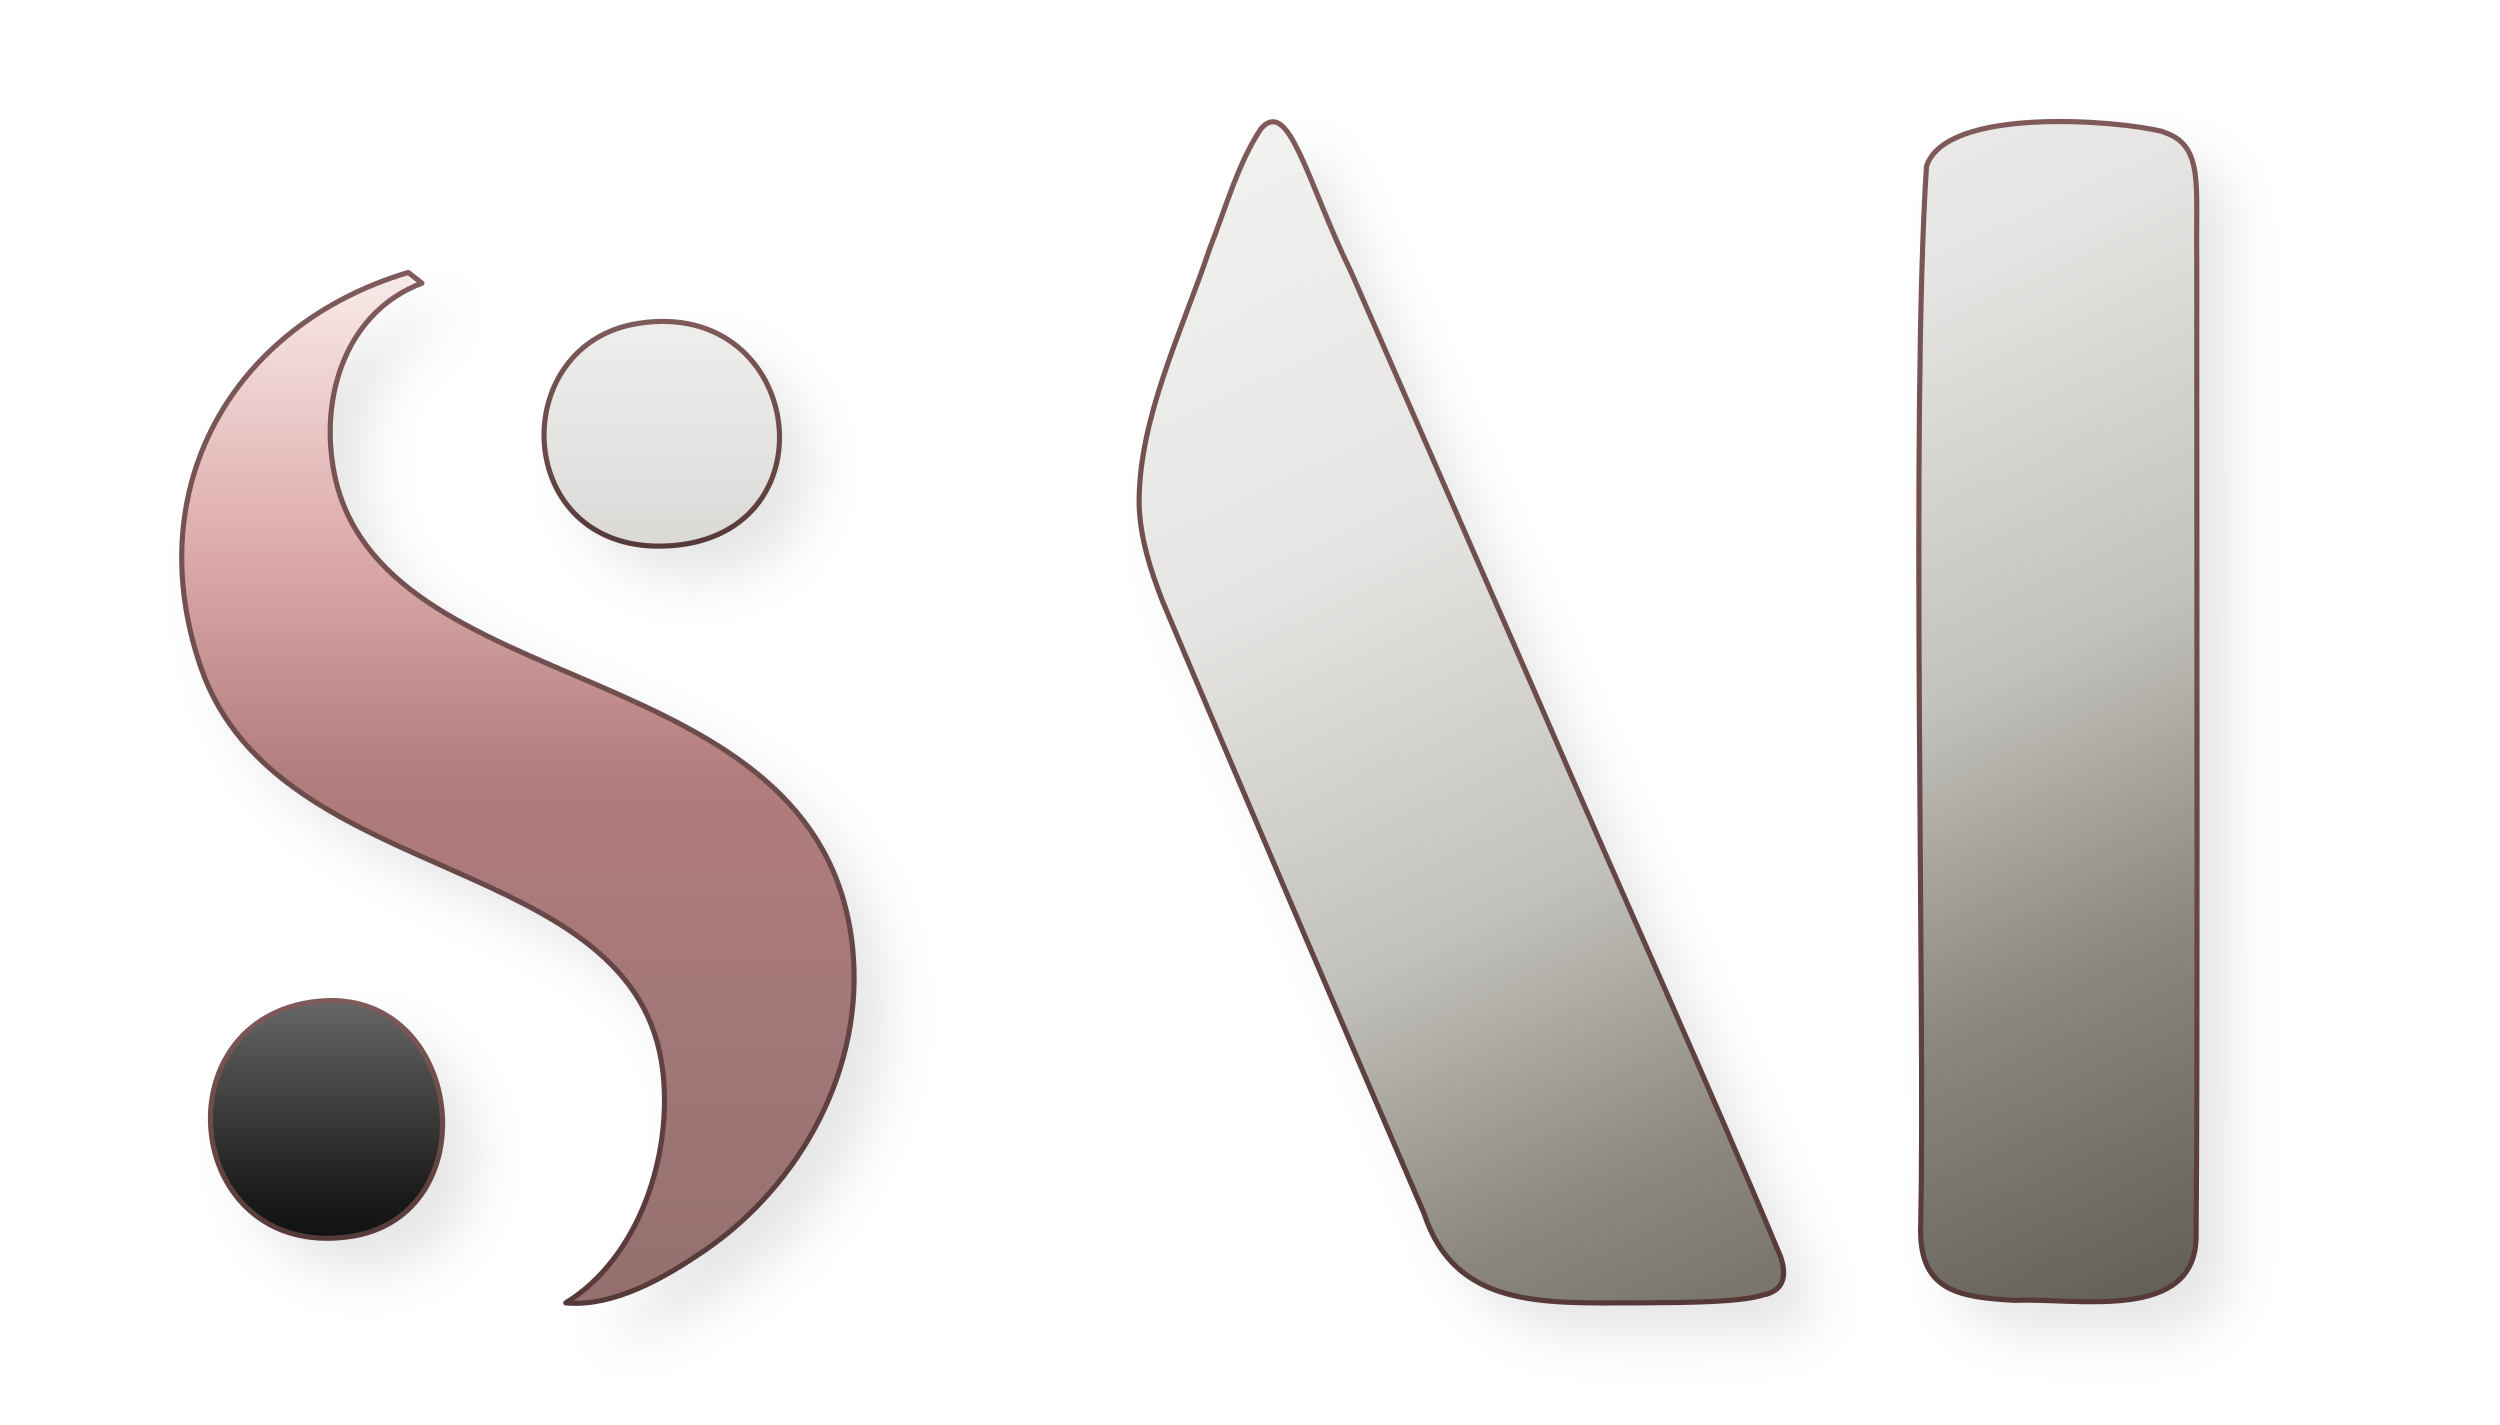
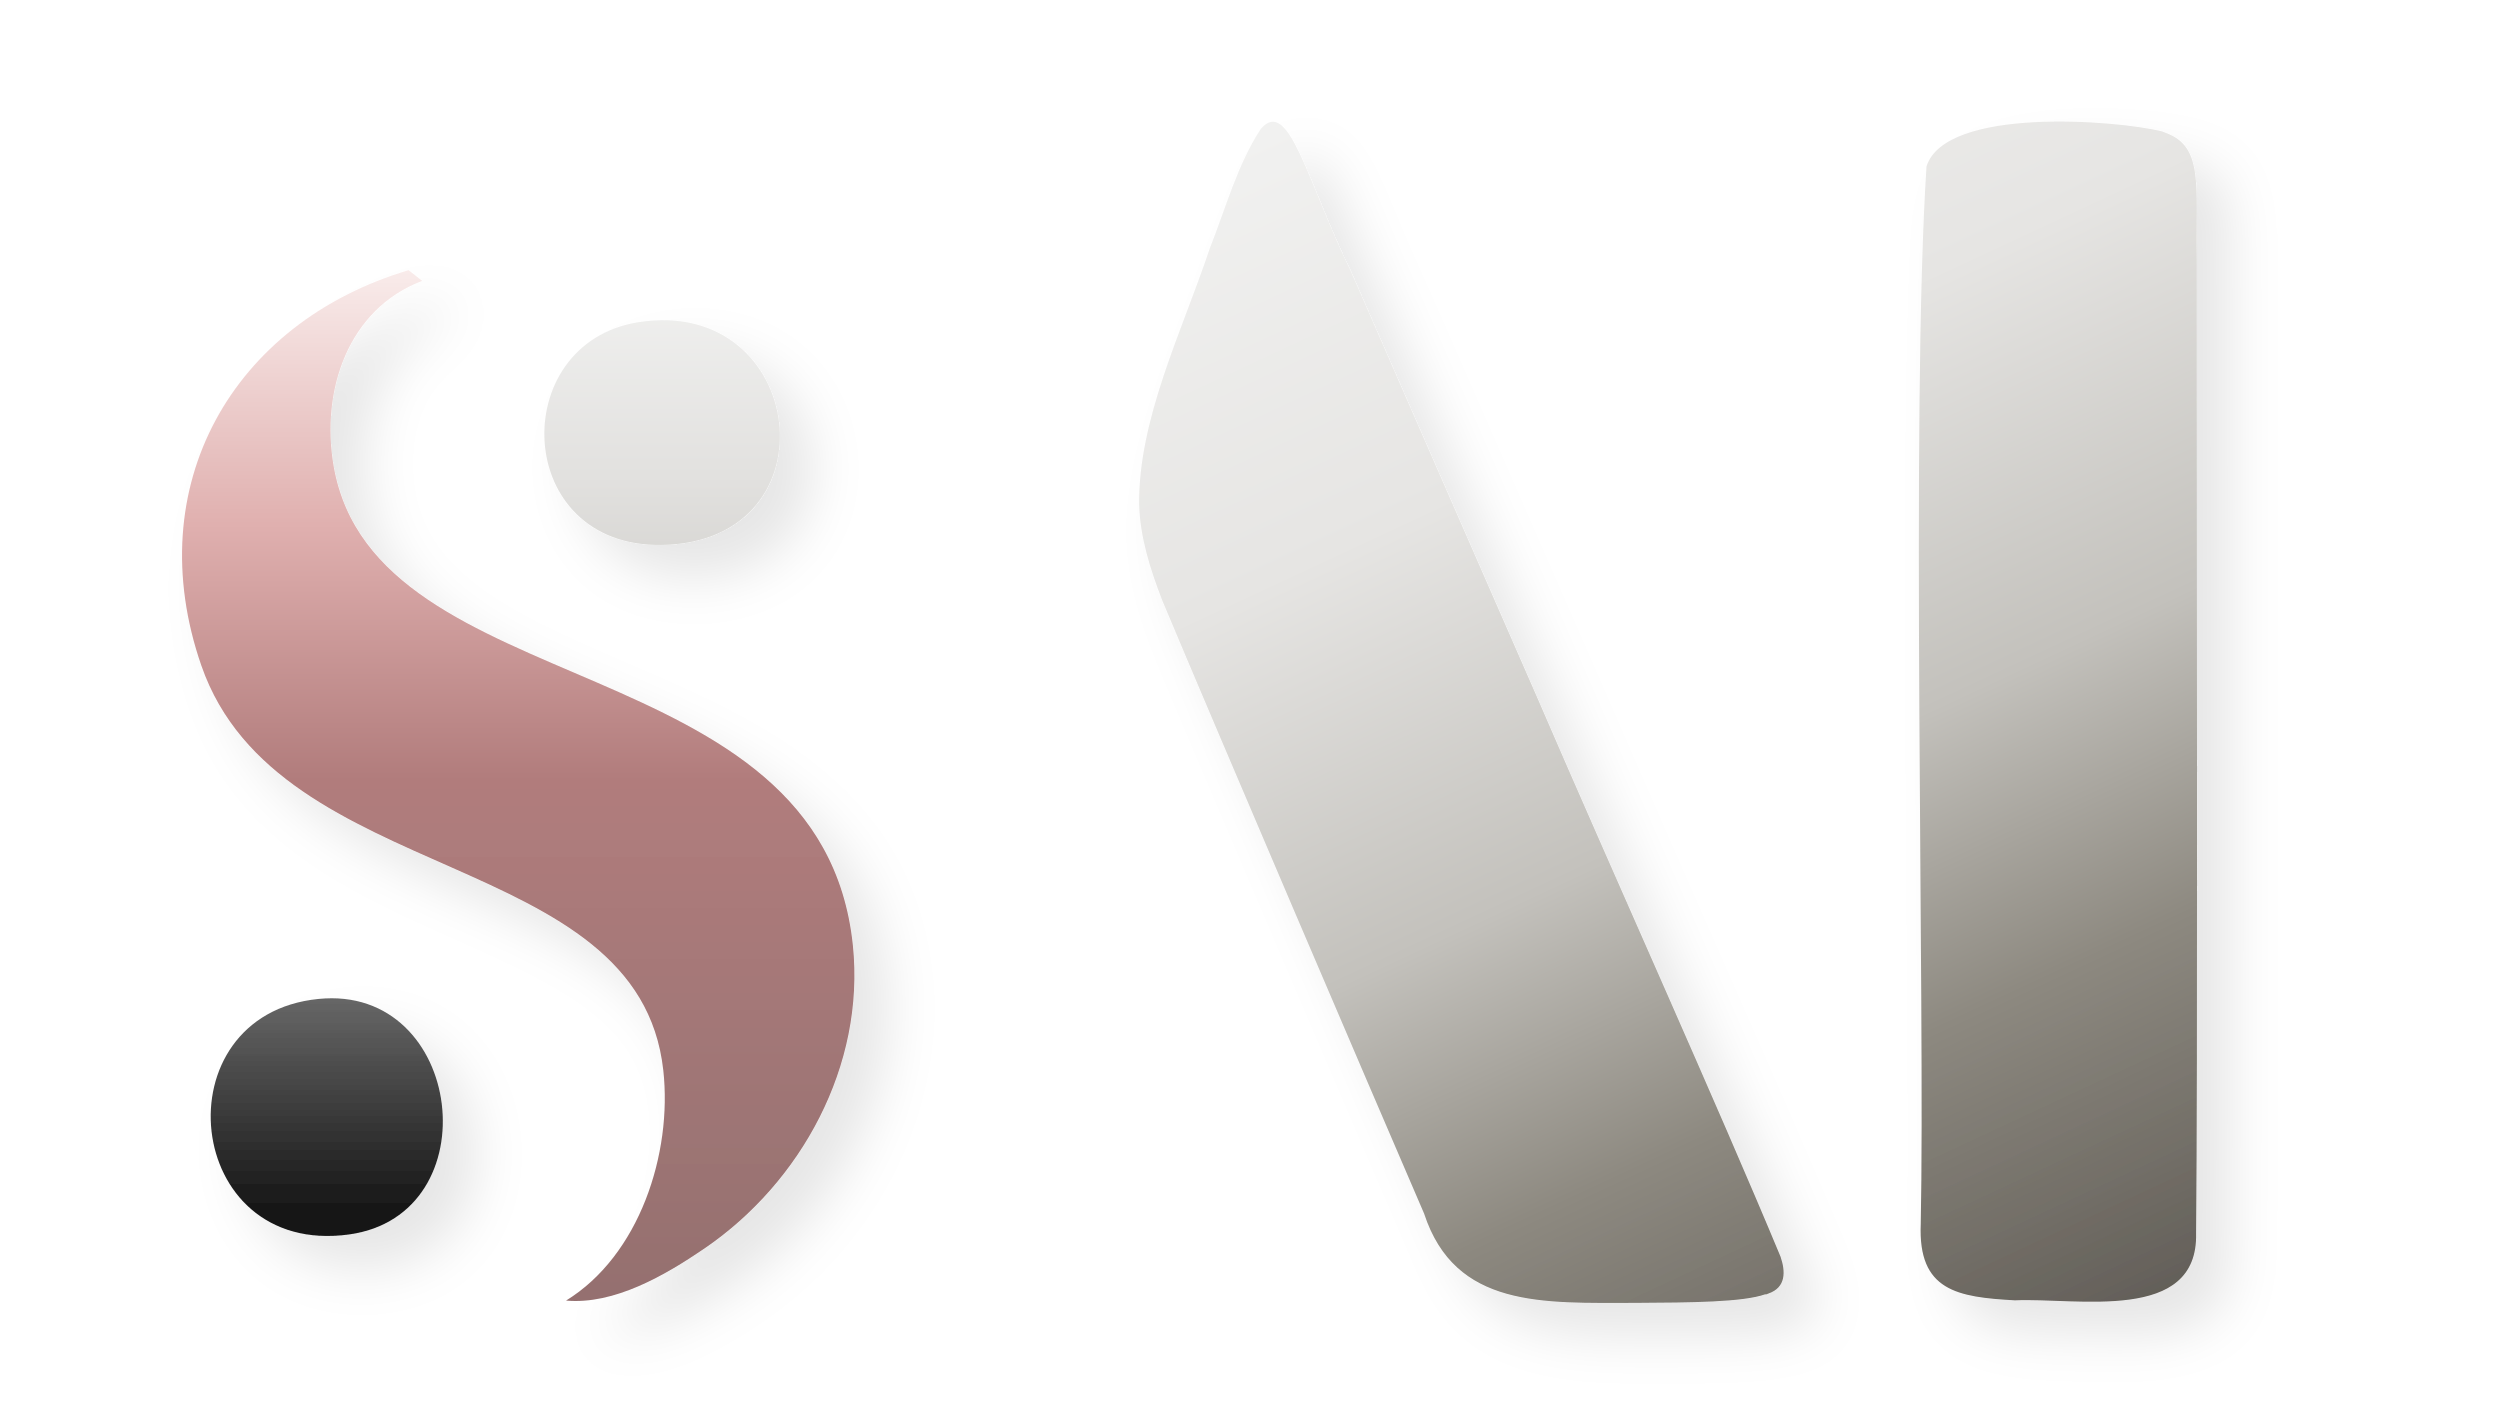
<svg xmlns="http://www.w3.org/2000/svg" id="SotsiaalAI_Logo" viewBox="-30 -20 412.64 235.12" role="img" aria-labelledby="title desc" shape-rendering="geometricPrecision">
  <defs>
-     <style>
-       /* täitevärvid */
-       .st0 { fill: url(#linear-gradient2); }
-       .st1 { fill: url(#linear-gradient1); }
-       .st2 { fill: url(#linear-gradient3); }
-       .st3 { fill: url(#linear-gradient); }
- 
-       /* täited ilma stroketa */
-       .logo-base path { stroke: transparent; }
- 
-       /* servajoone fallback – gradient-stroke, mitte läbipaistev */
-       .edge-gradient {
-         fill: none;
-         stroke: url(#edgeGradient);  /* ⟵ uus gradiendi ID */
-         stroke-width: 0.85;
-         stroke-linecap: round;
-         stroke-linejoin: round;
-         vector-effect: non-scaling-stroke;
-         paint-order: fill stroke;    /* joon peal, täide all */
-       }
- 
-       @media (max-width:640px){
-         .edge-gradient { stroke-width: 0.8; }
-       }
-     </style>
-     <linearGradient id="edgeGradient" x1="0%" y1="0%" x2="0%" y2="100%">
-       <stop offset="0" stop-color="#7e5a5a" />
-       <stop offset="0.5" stop-color="#6c4b4b" />
-       <stop offset="1" stop-color="#563939" />
-     </linearGradient>
    <linearGradient id="linear-gradient" x1="217.27" y1="-825.72" x2="319.36" y2="-1044.73" gradientTransform="translate(0 -842) scale(1 -1)" gradientUnits="userSpaceOnUse">
      <stop offset="0" stop-color="#F1F1F0" />
      <stop offset=".28" stop-color="#E6E5E3" />
      <stop offset=".55" stop-color="#C3C1BC" />
      <stop offset=".75" stop-color="#8D8980" />
      <stop offset="1" stop-color="#5F5B55" />
    </linearGradient>
    <linearGradient id="linear-gradient1" x1="23.89" y1="145.15" x2="23.89" y2="184.39" gradientUnits="userSpaceOnUse">
      <stop offset="0" stop-color="#666" />
      <stop offset=".5" stop-color="#383838" />
      <stop offset=".81" stop-color="#1c1c1c" />
      <stop offset="1" stop-color="#111" />
    </linearGradient>
    <linearGradient id="linear-gradient2" x1="-1571.22" y1="5.18" x2="-1571.22" y2="6.18" gradientTransform="translate(174429.38 -857.71) scale(110.98 170.15)" gradientUnits="userSpaceOnUse">
      <stop offset="0" stop-color="#f9eceb" />
      <stop offset=".25" stop-color="#e0b0af" />
      <stop offset=".5" stop-color="#b17c7c" />
      <stop offset=".75" stop-color="#a27777" />
      <stop offset="1" stop-color="#95706f" />
    </linearGradient>
    <linearGradient id="linear-gradient3" x1="79.24" y1="1790.65" x2="79.24" y2="1949.92" gradientTransform="translate(0 -1764)" gradientUnits="userSpaceOnUse">
      <stop offset="0" stop-color="#F1F1F0" />
      <stop offset=".2" stop-color="#E2E1DF" />
      <stop offset=".48" stop-color="#C3C1BC" />
      <stop offset=".68" stop-color="#8D8980" />
      <stop offset="1" stop-color="#5F5B55" />
    </linearGradient>
    <filter id="shadowSoft" x="-50%" y="-50%" width="200%" height="200%" color-interpolation-filters="sRGB">
      <feDropShadow dx="5.5" dy="5.5" stdDeviation="1.8" flood-color="#000" flood-opacity=".60" />
      <feDropShadow dx="5.5" dy="5.5" stdDeviation="3.2" flood-color="#000" flood-opacity=".22" />
      <feDropShadow dx="5.5" dy="5.5" stdDeviation="4.2" flood-color="#000" flood-opacity=".10" />
    </filter>
-     <g id="logoShapes">
-       <path class="st3" d="M327.41,1.91c6.4,2.28,4.97,8.8,5.18,21.04v20.56c0,36.14.16,112.28-.11,140.05.37,14.89-19.66,10.6-29.91,11.07-9.46-.53-16.01-1.54-15.54-12.61.74-35.77-1.69-134.43.95-174.55,3.12-9.86,31.18-7.68,38.9-5.78l.53.21h0ZM261.4,193.62c-3.7,1.32-12.21,1.38-21.51,1.43-15.22,0-29.7.9-34.83-14.73-9.72-22.52-33.3-77.58-43.18-101.1-2.06-5.3-3.7-10.54-3.86-15.9-.16-14.1,7.03-28.51,11.63-42.23,2.75-6.99,4.65-14.04,8.46-19.82,4.65-5.4,7.61,8.69,14.85,23.53,10.31,23.53,20.03,45.84,30.71,70.21,13.27,30.73,29.76,67.24,40.22,92.41.85,2.49.9,5.09-2.01,6.09l-.42.16Z" />
-       <g>
-         <path class="st1" d="M22.53,145.26c24.06-2.42,28.53,35.69,5,38.88-27.44,3.73-31.31-36.25-5-38.88Z" />
-         <path class="st0" d="M39.64,26.74c-12.26,4.64-16.78,18.13-14.62,30.58,6.83,39.48,80.51,29.4,85.7,79.06,2.07,19.86-8.55,39.22-24.54,50.1-6.48,4.42-14.88,9.28-22.8,8.57,12.09-7.44,17.57-24.24,16.05-38.01-4.05-36.82-63.52-30.11-76.25-66.81C-7.09,60.61,8.32,33.65,37.39,24.97Z" />
-         <path class="st2" d="M75.33,33.38c27.75-4.37,32.82,36.21,3.92,36.76-24.7.47-25.74-33.32-3.92-36.76Z" />
-       </g>
-     </g>
  </defs>
  <g class="logo-base" filter="url(#shadowSoft)">
-     <use href="#logoShapes" />
+     <path fill="url(#linear-gradient)" stroke="none" d="M327.41,1.91c6.4,2.28,4.97,8.8,5.18,21.04v20.56c0,36.14.16,112.28-.11,140.05.37,14.89-19.66,10.6-29.91,11.07-9.46-.53-16.01-1.54-15.54-12.61.74-35.77-1.69-134.43.95-174.55,3.12-9.86,31.18-7.68,38.9-5.78l.53.21h0ZM261.4,193.62c-3.7,1.32-12.21,1.38-21.51,1.43-15.22,0-29.7.9-34.83-14.73-9.72-22.52-33.3-77.58-43.18-101.1-2.06-5.3-3.7-10.54-3.86-15.9-.16-14.1,7.03-28.51,11.63-42.23,2.75-6.99,4.65-14.04,8.46-19.82,4.65-5.4,7.61,8.69,14.85,23.53,10.31,23.53,20.03,45.84,30.71,70.21,13.27,30.73,29.76,67.24,40.22,92.41.85,2.49.9,5.09-2.01,6.09l-.42.16Z" />
+     <g>
+       <path fill="url(#linear-gradient1)" stroke="none" d="M22.57,144.88c24.06-2.42,28.53,35.69,5,38.88-27.44,3.73-31.31-36.25-5-38.88Z" />
+       <path fill="url(#linear-gradient2)" stroke="none" d="M39.69,26.36c-12.26,4.64-16.78,18.13-14.62,30.58,6.83,39.48,80.51,29.4,85.7,79.06,2.07,19.86-8.55,39.22-24.54,50.1-6.48,4.42-14.88,9.28-22.8,8.57,12.09-7.44,17.57-24.24,16.05-38.01-4.05-36.82-63.52-30.11-76.25-66.81C-7.04,60.23,8.37,33.27,37.44,24.59l2.23,1.76Z" />
+       <path fill="url(#linear-gradient3)" stroke="none" d="M75.38,33.18c27.75-4.37,32.82,36.21,3.92,36.76-24.7.47-25.74-33.32-3.92-36.76Z" />
+     </g>
  </g>
-   <use href="#logoShapes" class="edge-gradient" />
</svg>
